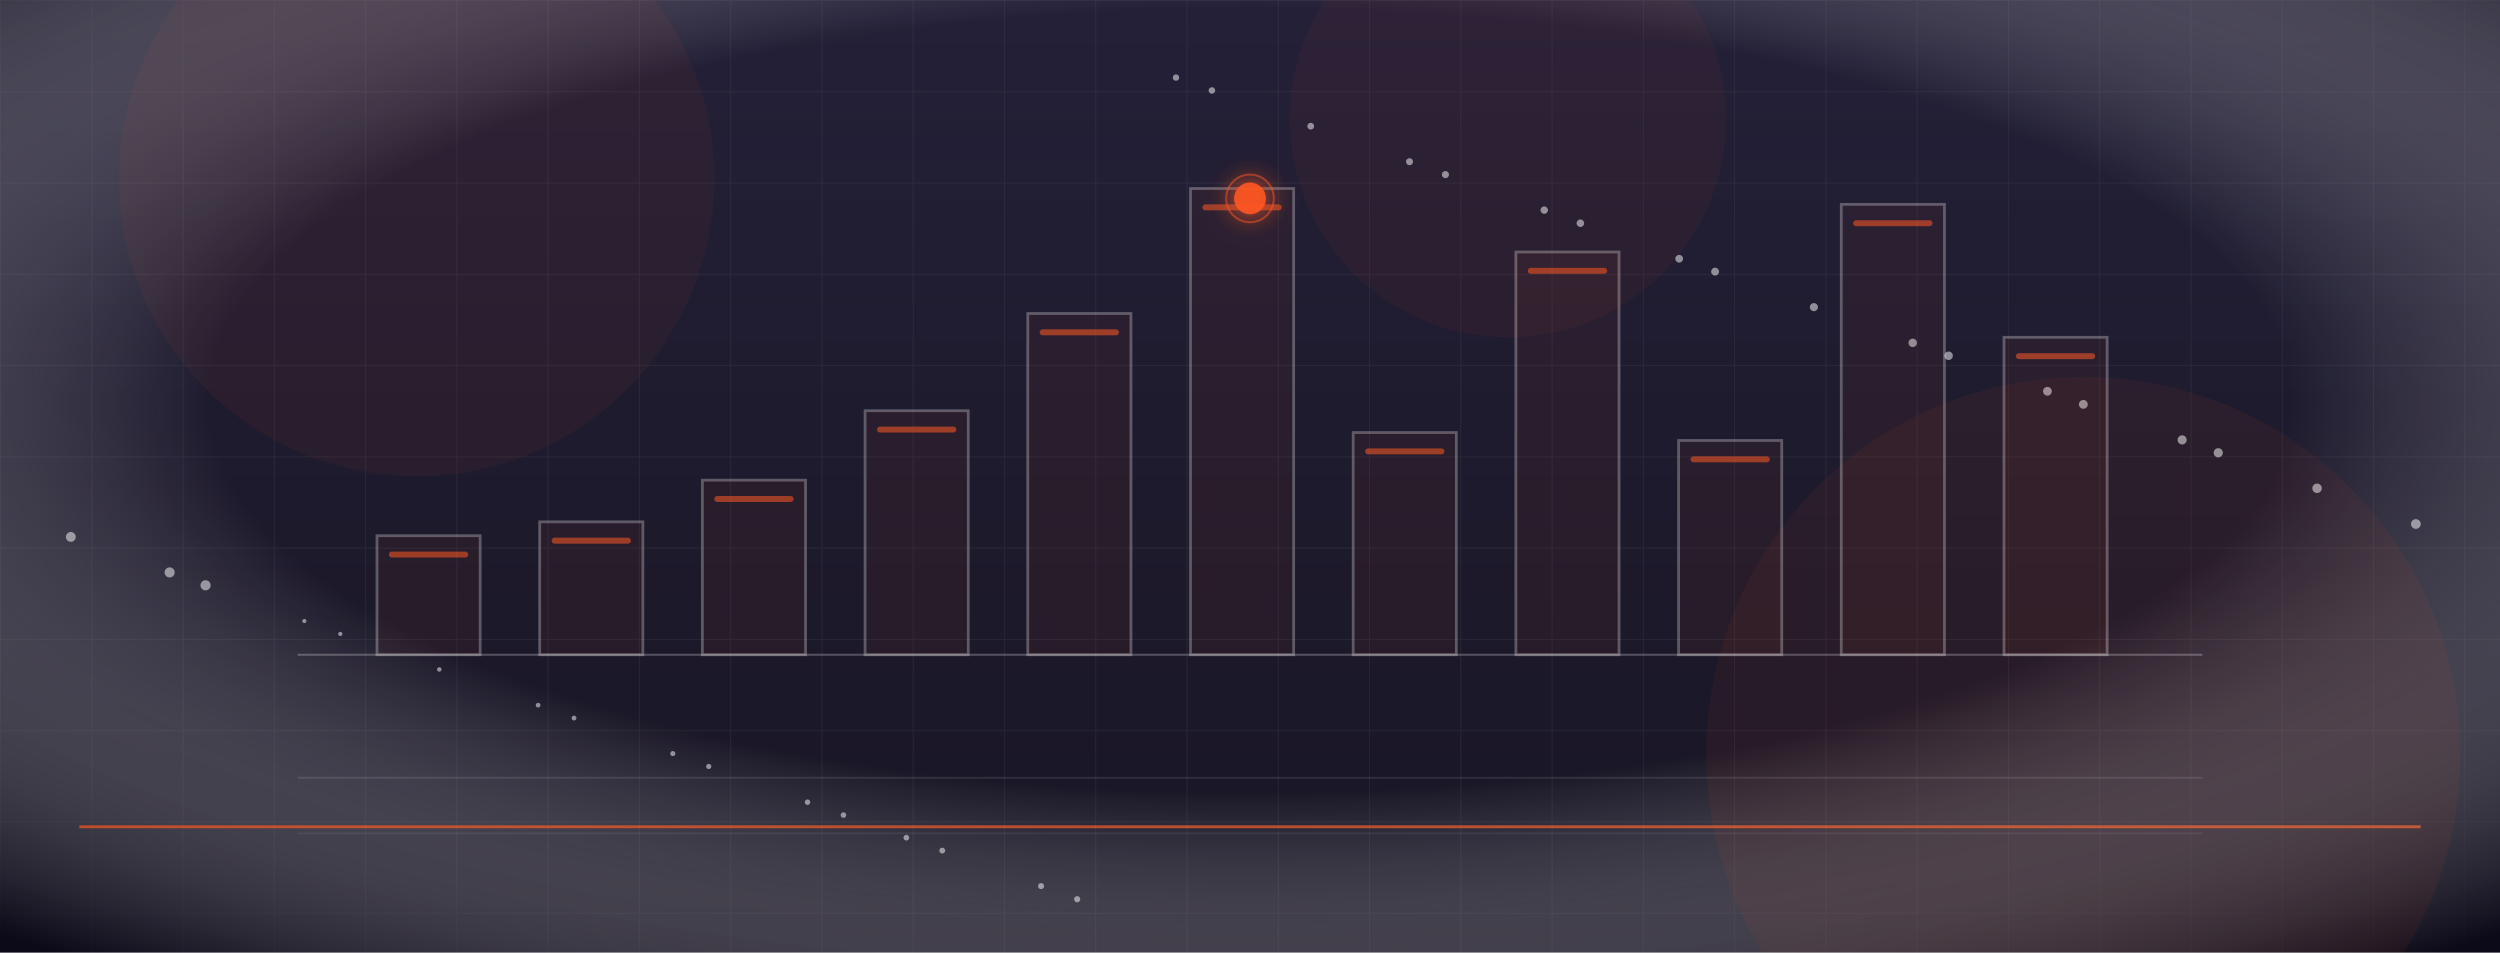
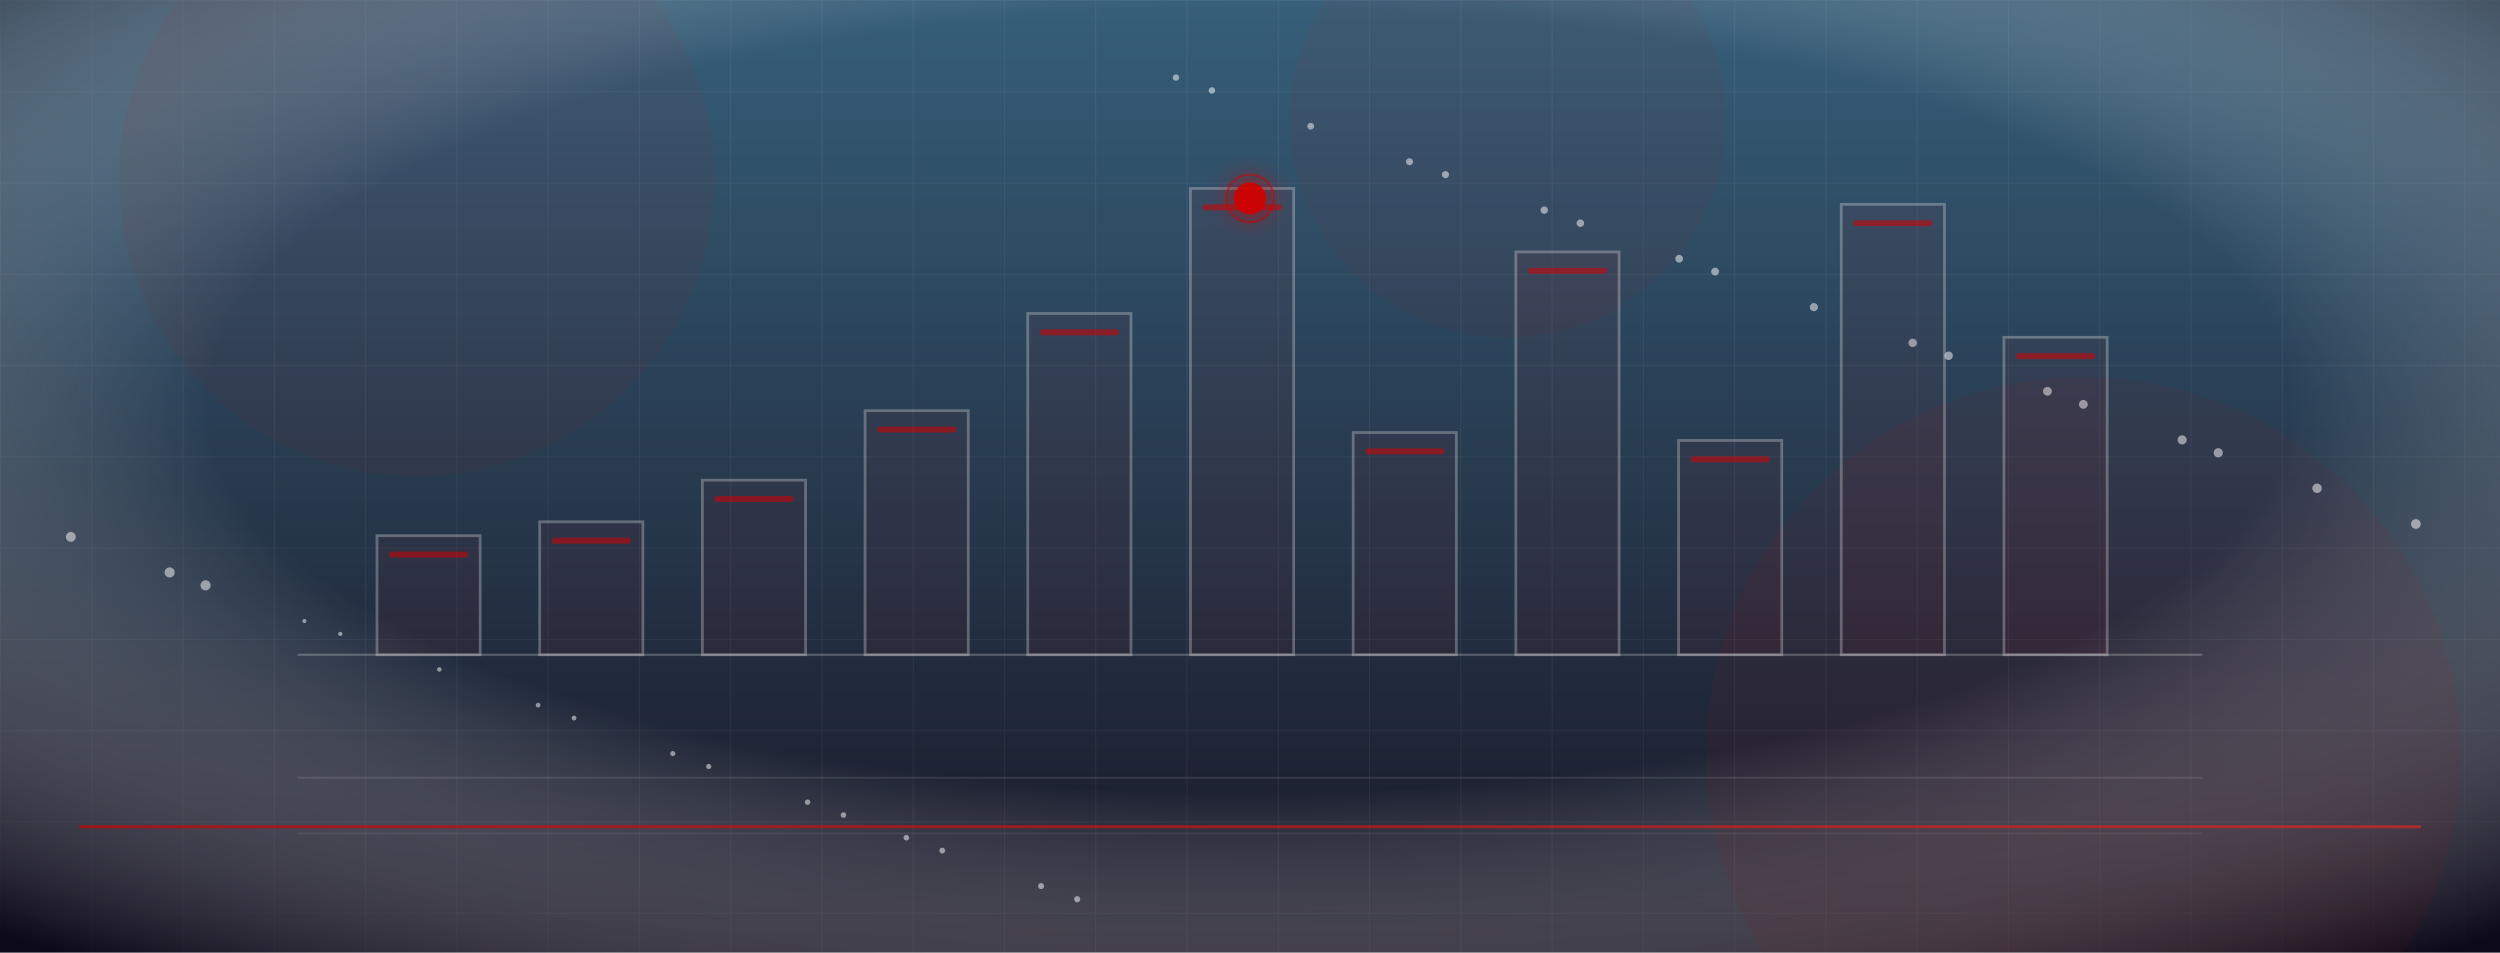
<svg xmlns="http://www.w3.org/2000/svg" viewBox="0 0 1260 480" preserveAspectRatio="xMidYMid slice" width="1260" height="480">
  <defs>
    <linearGradient id="bg" x1="0" y1="0" x2="0" y2="1">
-       <stop offset="0" stop-color="#18142D" />
+       <stop offset="0" stop-color="#2b5672" />
      <stop offset="1" stop-color="#0C0918" />
    </linearGradient>
    <linearGradient id="acc" x1="0" y1="0" x2="1" y2="0">
-       <stop offset="0" stop-color="#FE5722" />
-       <stop offset="1" stop-color="#FF9A62" />
+       <stop offset="0" stop-color="#d20000" />
+       <stop offset="1" stop-color="#ff8a7c" />
    </linearGradient>
    <linearGradient id="accv" x1="0" y1="0" x2="0" y2="1">
-       <stop offset="0" stop-color="#FE5722" />
-       <stop offset="1" stop-color="#FF9A62" />
+       <stop offset="0" stop-color="#d20000" />
+       <stop offset="1" stop-color="#ff8a7c" />
    </linearGradient>
    <radialGradient id="vig" cx="0.5" cy="0.42" r="0.75">
      <stop offset="0.55" stop-color="#FFFFFF" stop-opacity="0.05" />
      <stop offset="1" stop-color="#0C0918" stop-opacity="0.85" />
    </radialGradient>
    <filter id="glow" x="-60%" y="-60%" width="220%" height="220%">
      <feGaussianBlur stdDeviation="6" result="b" />
      <feMerge>
        <feMergeNode in="b" />
        <feMergeNode in="SourceGraphic" />
      </feMerge>
    </filter>
    <filter id="glow2" x="-80%" y="-80%" width="260%" height="260%">
      <feGaussianBlur stdDeviation="12" result="b" />
      <feMerge>
        <feMergeNode in="b" />
        <feMergeNode in="SourceGraphic" />
      </feMerge>
    </filter>
    <pattern id="grid" width="46" height="46" patternUnits="userSpaceOnUse">
      <path d="M46 0H0V46" fill="none" stroke="#FFFFFF" stroke-opacity="0.05" stroke-width="1" />
    </pattern>
  </defs>
  <rect width="1260" height="480" fill="url(#bg)" />
  <rect width="1260" height="480" fill="url(#grid)" />
  <rect width="1260" height="480" fill="url(#vig)" />
-   <circle cx="210" cy="90" r="150" fill="#FE5722" fill-opacity="0.05" />
-   <circle cx="1050" cy="380" r="190" fill="#FE5722" fill-opacity="0.055" />
-   <circle cx="760" cy="60" r="110" fill="#FE5722" fill-opacity="0.045" />
+   <circle cx="210" cy="90" r="150" fill="#d20000" fill-opacity="0.05" />
+   <circle cx="1050" cy="380" r="190" fill="#d20000" fill-opacity="0.055" />
+   <circle cx="760" cy="60" r="110" fill="#d20000" fill-opacity="0.045" />
  <g>
    <circle cx="456.8" cy="422.2" r="1.44" fill="#FFFFFF" fill-opacity="0.5">
      <animate attributeName="opacity" values="0.5;0.08;0.5" dur="2.4s" begin="2.0s" repeatCount="indefinite" />
    </circle>
    <circle cx="710.4" cy="81.5" r="1.78" fill="#FFFFFF" fill-opacity="0.5">
      <animate attributeName="opacity" values="0.5;0.08;0.5" dur="3.1s" begin="2.7s" repeatCount="indefinite" />
    </circle>
    <circle cx="964.0" cy="172.8" r="2.12" fill="#FFFFFF" fill-opacity="0.5">
      <animate attributeName="opacity" values="0.5;0.08;0.5" dur="3.8s" begin="0.1s" repeatCount="indefinite" />
    </circle>
    <circle cx="1217.6" cy="264.1" r="2.46" fill="#FFFFFF" fill-opacity="0.5">
      <animate attributeName="opacity" values="0.5;0.08;0.5" dur="4.5s" begin="0.8s" repeatCount="indefinite" />
    </circle>
    <circle cx="271.2" cy="355.4" r="1.19" fill="#FFFFFF" fill-opacity="0.5">
      <animate attributeName="opacity" values="0.5;0.08;0.5" dur="5.3s" begin="1.5s" repeatCount="indefinite" />
    </circle>
    <circle cx="524.7" cy="446.6" r="1.53" fill="#FFFFFF" fill-opacity="0.5">
      <animate attributeName="opacity" values="0.5;0.08;0.5" dur="2.6s" begin="2.2s" repeatCount="indefinite" />
    </circle>
    <circle cx="778.3" cy="105.9" r="1.87" fill="#FFFFFF" fill-opacity="0.5">
      <animate attributeName="opacity" values="0.5;0.08;0.5" dur="3.3s" begin="2.8s" repeatCount="indefinite" />
    </circle>
    <circle cx="1031.9" cy="197.2" r="2.21" fill="#FFFFFF" fill-opacity="0.5">
      <animate attributeName="opacity" values="0.5;0.08;0.5" dur="4.0s" begin="0.3s" repeatCount="indefinite" />
    </circle>
    <circle cx="85.5" cy="288.5" r="2.55" fill="#FFFFFF" fill-opacity="0.5">
      <animate attributeName="opacity" values="0.5;0.08;0.5" dur="4.7s" begin="1.0s" repeatCount="indefinite" />
    </circle>
    <circle cx="339.1" cy="379.8" r="1.29" fill="#FFFFFF" fill-opacity="0.5">
      <animate attributeName="opacity" values="0.5;0.08;0.5" dur="5.4s" begin="1.7s" repeatCount="indefinite" />
    </circle>
    <circle cx="592.7" cy="39.1" r="1.62" fill="#FFFFFF" fill-opacity="0.5">
      <animate attributeName="opacity" values="0.5;0.08;0.5" dur="2.8s" begin="2.3s" repeatCount="indefinite" />
    </circle>
    <circle cx="846.3" cy="130.4" r="1.96" fill="#FFFFFF" fill-opacity="0.5">
      <animate attributeName="opacity" values="0.5;0.08;0.5" dur="3.5s" begin="3.0s" repeatCount="indefinite" />
    </circle>
    <circle cx="1099.8" cy="221.7" r="2.3" fill="#FFFFFF" fill-opacity="0.5">
      <animate attributeName="opacity" values="0.5;0.08;0.5" dur="4.2s" begin="0.5s" repeatCount="indefinite" />
    </circle>
    <circle cx="153.4" cy="313.0" r="1.04" fill="#FFFFFF" fill-opacity="0.5">
      <animate attributeName="opacity" values="0.5;0.08;0.5" dur="4.9s" begin="1.2s" repeatCount="indefinite" />
    </circle>
    <circle cx="407.0" cy="404.3" r="1.38" fill="#FFFFFF" fill-opacity="0.5">
      <animate attributeName="opacity" values="0.5;0.08;0.5" dur="2.2s" begin="1.9s" repeatCount="indefinite" />
    </circle>
    <circle cx="660.6" cy="63.6" r="1.71" fill="#FFFFFF" fill-opacity="0.5">
      <animate attributeName="opacity" values="0.5;0.08;0.5" dur="3.0s" begin="2.5s" repeatCount="indefinite" />
    </circle>
    <circle cx="914.2" cy="154.8" r="2.05" fill="#FFFFFF" fill-opacity="0.5">
      <animate attributeName="opacity" values="0.5;0.08;0.5" dur="3.7s" begin="0.0s" repeatCount="indefinite" />
    </circle>
    <circle cx="1167.8" cy="246.1" r="2.39" fill="#FFFFFF" fill-opacity="0.5">
      <animate attributeName="opacity" values="0.5;0.08;0.5" dur="4.4s" begin="0.7s" repeatCount="indefinite" />
    </circle>
    <circle cx="221.4" cy="337.4" r="1.13" fill="#FFFFFF" fill-opacity="0.5">
      <animate attributeName="opacity" values="0.5;0.08;0.5" dur="5.1s" begin="1.4s" repeatCount="indefinite" />
    </circle>
    <circle cx="474.9" cy="428.7" r="1.47" fill="#FFFFFF" fill-opacity="0.5">
      <animate attributeName="opacity" values="0.5;0.08;0.5" dur="2.4s" begin="2.0s" repeatCount="indefinite" />
    </circle>
    <circle cx="728.5" cy="88.0" r="1.8" fill="#FFFFFF" fill-opacity="0.5">
      <animate attributeName="opacity" values="0.5;0.08;0.5" dur="3.2s" begin="2.7s" repeatCount="indefinite" />
    </circle>
    <circle cx="982.1" cy="179.3" r="2.14" fill="#FFFFFF" fill-opacity="0.5">
      <animate attributeName="opacity" values="0.5;0.08;0.5" dur="3.9s" begin="0.2s" repeatCount="indefinite" />
    </circle>
    <circle cx="35.7" cy="270.6" r="2.48" fill="#FFFFFF" fill-opacity="0.5">
      <animate attributeName="opacity" values="0.5;0.08;0.5" dur="4.6s" begin="0.9s" repeatCount="indefinite" />
    </circle>
    <circle cx="289.3" cy="361.9" r="1.22" fill="#FFFFFF" fill-opacity="0.5">
      <animate attributeName="opacity" values="0.5;0.08;0.5" dur="5.3s" begin="1.5s" repeatCount="indefinite" />
    </circle>
    <circle cx="542.9" cy="453.2" r="1.56" fill="#FFFFFF" fill-opacity="0.5">
      <animate attributeName="opacity" values="0.5;0.08;0.5" dur="2.6s" begin="2.2s" repeatCount="indefinite" />
    </circle>
    <circle cx="796.5" cy="112.5" r="1.9" fill="#FFFFFF" fill-opacity="0.5">
      <animate attributeName="opacity" values="0.5;0.08;0.5" dur="3.3s" begin="2.9s" repeatCount="indefinite" />
    </circle>
    <circle cx="1050.0" cy="203.8" r="2.23" fill="#FFFFFF" fill-opacity="0.5">
      <animate attributeName="opacity" values="0.5;0.08;0.5" dur="4.1s" begin="0.4s" repeatCount="indefinite" />
    </circle>
    <circle cx="103.6" cy="295.0" r="2.57" fill="#FFFFFF" fill-opacity="0.5">
      <animate attributeName="opacity" values="0.5;0.08;0.5" dur="4.8s" begin="1.0s" repeatCount="indefinite" />
    </circle>
    <circle cx="357.2" cy="386.3" r="1.31" fill="#FFFFFF" fill-opacity="0.5">
      <animate attributeName="opacity" values="0.5;0.08;0.5" dur="5.5s" begin="1.7s" repeatCount="indefinite" />
    </circle>
    <circle cx="610.8" cy="45.6" r="1.65" fill="#FFFFFF" fill-opacity="0.5">
      <animate attributeName="opacity" values="0.5;0.08;0.5" dur="2.8s" begin="2.4s" repeatCount="indefinite" />
    </circle>
    <circle cx="864.4" cy="136.9" r="1.99" fill="#FFFFFF" fill-opacity="0.5">
      <animate attributeName="opacity" values="0.5;0.08;0.5" dur="3.5s" begin="3.1s" repeatCount="indefinite" />
    </circle>
    <circle cx="1118.0" cy="228.2" r="2.32" fill="#FFFFFF" fill-opacity="0.5">
      <animate attributeName="opacity" values="0.5;0.08;0.5" dur="4.3s" begin="0.5s" repeatCount="indefinite" />
    </circle>
    <circle cx="171.5" cy="319.5" r="1.06" fill="#FFFFFF" fill-opacity="0.5">
      <animate attributeName="opacity" values="0.5;0.08;0.5" dur="5.0s" begin="1.2s" repeatCount="indefinite" />
    </circle>
    <circle cx="425.1" cy="410.8" r="1.4" fill="#FFFFFF" fill-opacity="0.5">
      <animate attributeName="opacity" values="0.5;0.08;0.5" dur="2.3s" begin="1.9s" repeatCount="indefinite" />
    </circle>
  </g>
  <rect x="40" y="416" width="1180" height="1.4" fill="url(#acc)" opacity="0.35" />
-   <rect x="40" y="416" width="1180" height="1.4" fill="#FE5722" opacity="0.5">
+   <rect x="40" y="416" width="1180" height="1.4" fill="#d20000" opacity="0.5">
    <animate attributeName="width" values="0;1180;0" dur="9s" repeatCount="indefinite" />
  </rect>
  <rect x="-140" y="0" width="140" height="480" fill="url(#acc)" opacity="0.05">
    <animate attributeName="x" values="-140;1280" dur="11s" repeatCount="indefinite" />
  </rect>
  <rect x="190" y="270" width="52" height="60" fill="none" stroke="#FFFFFF" stroke-opacity="0.28" stroke-width="1.4" />
-   <rect x="190" y="270" width="52" height="60" fill="#FE5722" fill-opacity="0.05" />
-   <rect x="196" y="278" width="40" height="3" rx="1.5" fill="#FE5722" opacity="0.55">
+   <rect x="190" y="270" width="52" height="60" fill="#d20000" fill-opacity="0.05" />
+   <rect x="196" y="278" width="40" height="3" rx="1.5" fill="#d20000" opacity="0.55">
    <animate attributeName="opacity" values="0.55;0.12;0.55" dur="2.8s" begin="0.0s" repeatCount="indefinite" />
  </rect>
  <rect x="272" y="263" width="52" height="67" fill="none" stroke="#FFFFFF" stroke-opacity="0.28" stroke-width="1.4" />
-   <rect x="272" y="263" width="52" height="67" fill="#FE5722" fill-opacity="0.05" />
-   <rect x="278" y="271" width="40" height="3" rx="1.5" fill="#FE5722" opacity="0.55">
+   <rect x="272" y="263" width="52" height="67" fill="#d20000" fill-opacity="0.05" />
+   <rect x="278" y="271" width="40" height="3" rx="1.5" fill="#d20000" opacity="0.55">
    <animate attributeName="opacity" values="0.55;0.12;0.55" dur="2.8s" begin="0.3s" repeatCount="indefinite" />
  </rect>
  <rect x="354" y="242" width="52" height="88" fill="none" stroke="#FFFFFF" stroke-opacity="0.28" stroke-width="1.4" />
-   <rect x="354" y="242" width="52" height="88" fill="#FE5722" fill-opacity="0.05" />
-   <rect x="360" y="250" width="40" height="3" rx="1.5" fill="#FE5722" opacity="0.55">
+   <rect x="354" y="242" width="52" height="88" fill="#d20000" fill-opacity="0.05" />
+   <rect x="360" y="250" width="40" height="3" rx="1.5" fill="#d20000" opacity="0.55">
    <animate attributeName="opacity" values="0.55;0.12;0.55" dur="2.8s" begin="0.6s" repeatCount="indefinite" />
  </rect>
  <rect x="436" y="207" width="52" height="123" fill="none" stroke="#FFFFFF" stroke-opacity="0.28" stroke-width="1.4" />
-   <rect x="436" y="207" width="52" height="123" fill="#FE5722" fill-opacity="0.05" />
-   <rect x="442" y="215" width="40" height="3" rx="1.5" fill="#FE5722" opacity="0.55">
+   <rect x="436" y="207" width="52" height="123" fill="#d20000" fill-opacity="0.05" />
+   <rect x="442" y="215" width="40" height="3" rx="1.5" fill="#d20000" opacity="0.55">
    <animate attributeName="opacity" values="0.55;0.12;0.55" dur="2.8s" begin="0.8s" repeatCount="indefinite" />
  </rect>
  <rect x="518" y="158" width="52" height="172" fill="none" stroke="#FFFFFF" stroke-opacity="0.28" stroke-width="1.4" />
-   <rect x="518" y="158" width="52" height="172" fill="#FE5722" fill-opacity="0.05" />
-   <rect x="524" y="166" width="40" height="3" rx="1.5" fill="#FE5722" opacity="0.55">
+   <rect x="518" y="158" width="52" height="172" fill="#d20000" fill-opacity="0.05" />
+   <rect x="524" y="166" width="40" height="3" rx="1.5" fill="#d20000" opacity="0.55">
    <animate attributeName="opacity" values="0.55;0.12;0.55" dur="2.8s" begin="1.1s" repeatCount="indefinite" />
  </rect>
  <rect x="600" y="95" width="52" height="235" fill="none" stroke="#FFFFFF" stroke-opacity="0.28" stroke-width="1.4" />
-   <rect x="600" y="95" width="52" height="235" fill="#FE5722" fill-opacity="0.05" />
-   <rect x="606" y="103" width="40" height="3" rx="1.5" fill="#FE5722" opacity="0.55">
+   <rect x="600" y="95" width="52" height="235" fill="#d20000" fill-opacity="0.05" />
+   <rect x="606" y="103" width="40" height="3" rx="1.5" fill="#d20000" opacity="0.55">
    <animate attributeName="opacity" values="0.55;0.12;0.55" dur="2.8s" begin="1.4s" repeatCount="indefinite" />
  </rect>
  <rect x="682" y="218" width="52" height="112" fill="none" stroke="#FFFFFF" stroke-opacity="0.28" stroke-width="1.4" />
-   <rect x="682" y="218" width="52" height="112" fill="#FE5722" fill-opacity="0.05" />
-   <rect x="688" y="226" width="40" height="3" rx="1.5" fill="#FE5722" opacity="0.55">
+   <rect x="682" y="218" width="52" height="112" fill="#d20000" fill-opacity="0.05" />
+   <rect x="688" y="226" width="40" height="3" rx="1.5" fill="#d20000" opacity="0.55">
    <animate attributeName="opacity" values="0.55;0.12;0.55" dur="2.8s" begin="1.7s" repeatCount="indefinite" />
  </rect>
  <rect x="764" y="127" width="52" height="203" fill="none" stroke="#FFFFFF" stroke-opacity="0.28" stroke-width="1.4" />
-   <rect x="764" y="127" width="52" height="203" fill="#FE5722" fill-opacity="0.05" />
-   <rect x="770" y="135" width="40" height="3" rx="1.5" fill="#FE5722" opacity="0.55">
+   <rect x="764" y="127" width="52" height="203" fill="#d20000" fill-opacity="0.05" />
+   <rect x="770" y="135" width="40" height="3" rx="1.5" fill="#d20000" opacity="0.55">
    <animate attributeName="opacity" values="0.55;0.12;0.55" dur="2.8s" begin="2.0s" repeatCount="indefinite" />
  </rect>
  <rect x="846" y="222" width="52" height="108" fill="none" stroke="#FFFFFF" stroke-opacity="0.28" stroke-width="1.4" />
-   <rect x="846" y="222" width="52" height="108" fill="#FE5722" fill-opacity="0.05" />
-   <rect x="852" y="230" width="40" height="3" rx="1.5" fill="#FE5722" opacity="0.55">
+   <rect x="846" y="222" width="52" height="108" fill="#d20000" fill-opacity="0.05" />
+   <rect x="852" y="230" width="40" height="3" rx="1.5" fill="#d20000" opacity="0.55">
    <animate attributeName="opacity" values="0.55;0.12;0.55" dur="2.8s" begin="2.2s" repeatCount="indefinite" />
  </rect>
  <rect x="928" y="103" width="52" height="227" fill="none" stroke="#FFFFFF" stroke-opacity="0.28" stroke-width="1.4" />
-   <rect x="928" y="103" width="52" height="227" fill="#FE5722" fill-opacity="0.05" />
-   <rect x="934" y="111" width="40" height="3" rx="1.5" fill="#FE5722" opacity="0.55">
+   <rect x="928" y="103" width="52" height="227" fill="#d20000" fill-opacity="0.05" />
+   <rect x="934" y="111" width="40" height="3" rx="1.5" fill="#d20000" opacity="0.55">
    <animate attributeName="opacity" values="0.55;0.12;0.55" dur="2.8s" begin="2.5s" repeatCount="indefinite" />
  </rect>
  <rect x="1010" y="170" width="52" height="160" fill="none" stroke="#FFFFFF" stroke-opacity="0.28" stroke-width="1.4" />
-   <rect x="1010" y="170" width="52" height="160" fill="#FE5722" fill-opacity="0.05" />
-   <rect x="1016" y="178" width="40" height="3" rx="1.5" fill="#FE5722" opacity="0.55">
+   <rect x="1010" y="170" width="52" height="160" fill="#d20000" fill-opacity="0.05" />
+   <rect x="1016" y="178" width="40" height="3" rx="1.5" fill="#d20000" opacity="0.55">
    <animate attributeName="opacity" values="0.55;0.12;0.55" dur="2.8s" begin="2.8s" repeatCount="indefinite" />
  </rect>
  <line x1="150" y1="330" x2="1110" y2="330" stroke="#FFFFFF" stroke-opacity="0.25" />
  <line x1="150" y1="392" x2="1110" y2="392" stroke="#FFFFFF" stroke-opacity="0.1" />
  <line x1="150" y1="420" x2="1110" y2="420" stroke="#FFFFFF" stroke-opacity="0.06" />
  <g filter="url(#glow)">
-     <circle cx="630" cy="100" r="8" fill="#FE5722" opacity="0.9">
+     <circle cx="630" cy="100" r="8" fill="#d20000" opacity="0.9">
      <animate attributeName="opacity" values="0.9;0.25;0.9" dur="3.4s" begin="0s" repeatCount="indefinite" />
    </circle>
-     <circle cx="630" cy="100" r="12" fill="none" stroke="#FE5722" stroke-opacity="0.5">
+     <circle cx="630" cy="100" r="12" fill="none" stroke="#d20000" stroke-opacity="0.5">
      <animate attributeName="r" values="8;22" dur="3.4s" begin="0s" repeatCount="indefinite" />
      <animate attributeName="stroke-opacity" values="0.5;0;0.5" dur="3.4s" begin="0s" repeatCount="indefinite" />
    </circle>
  </g>
</svg>
